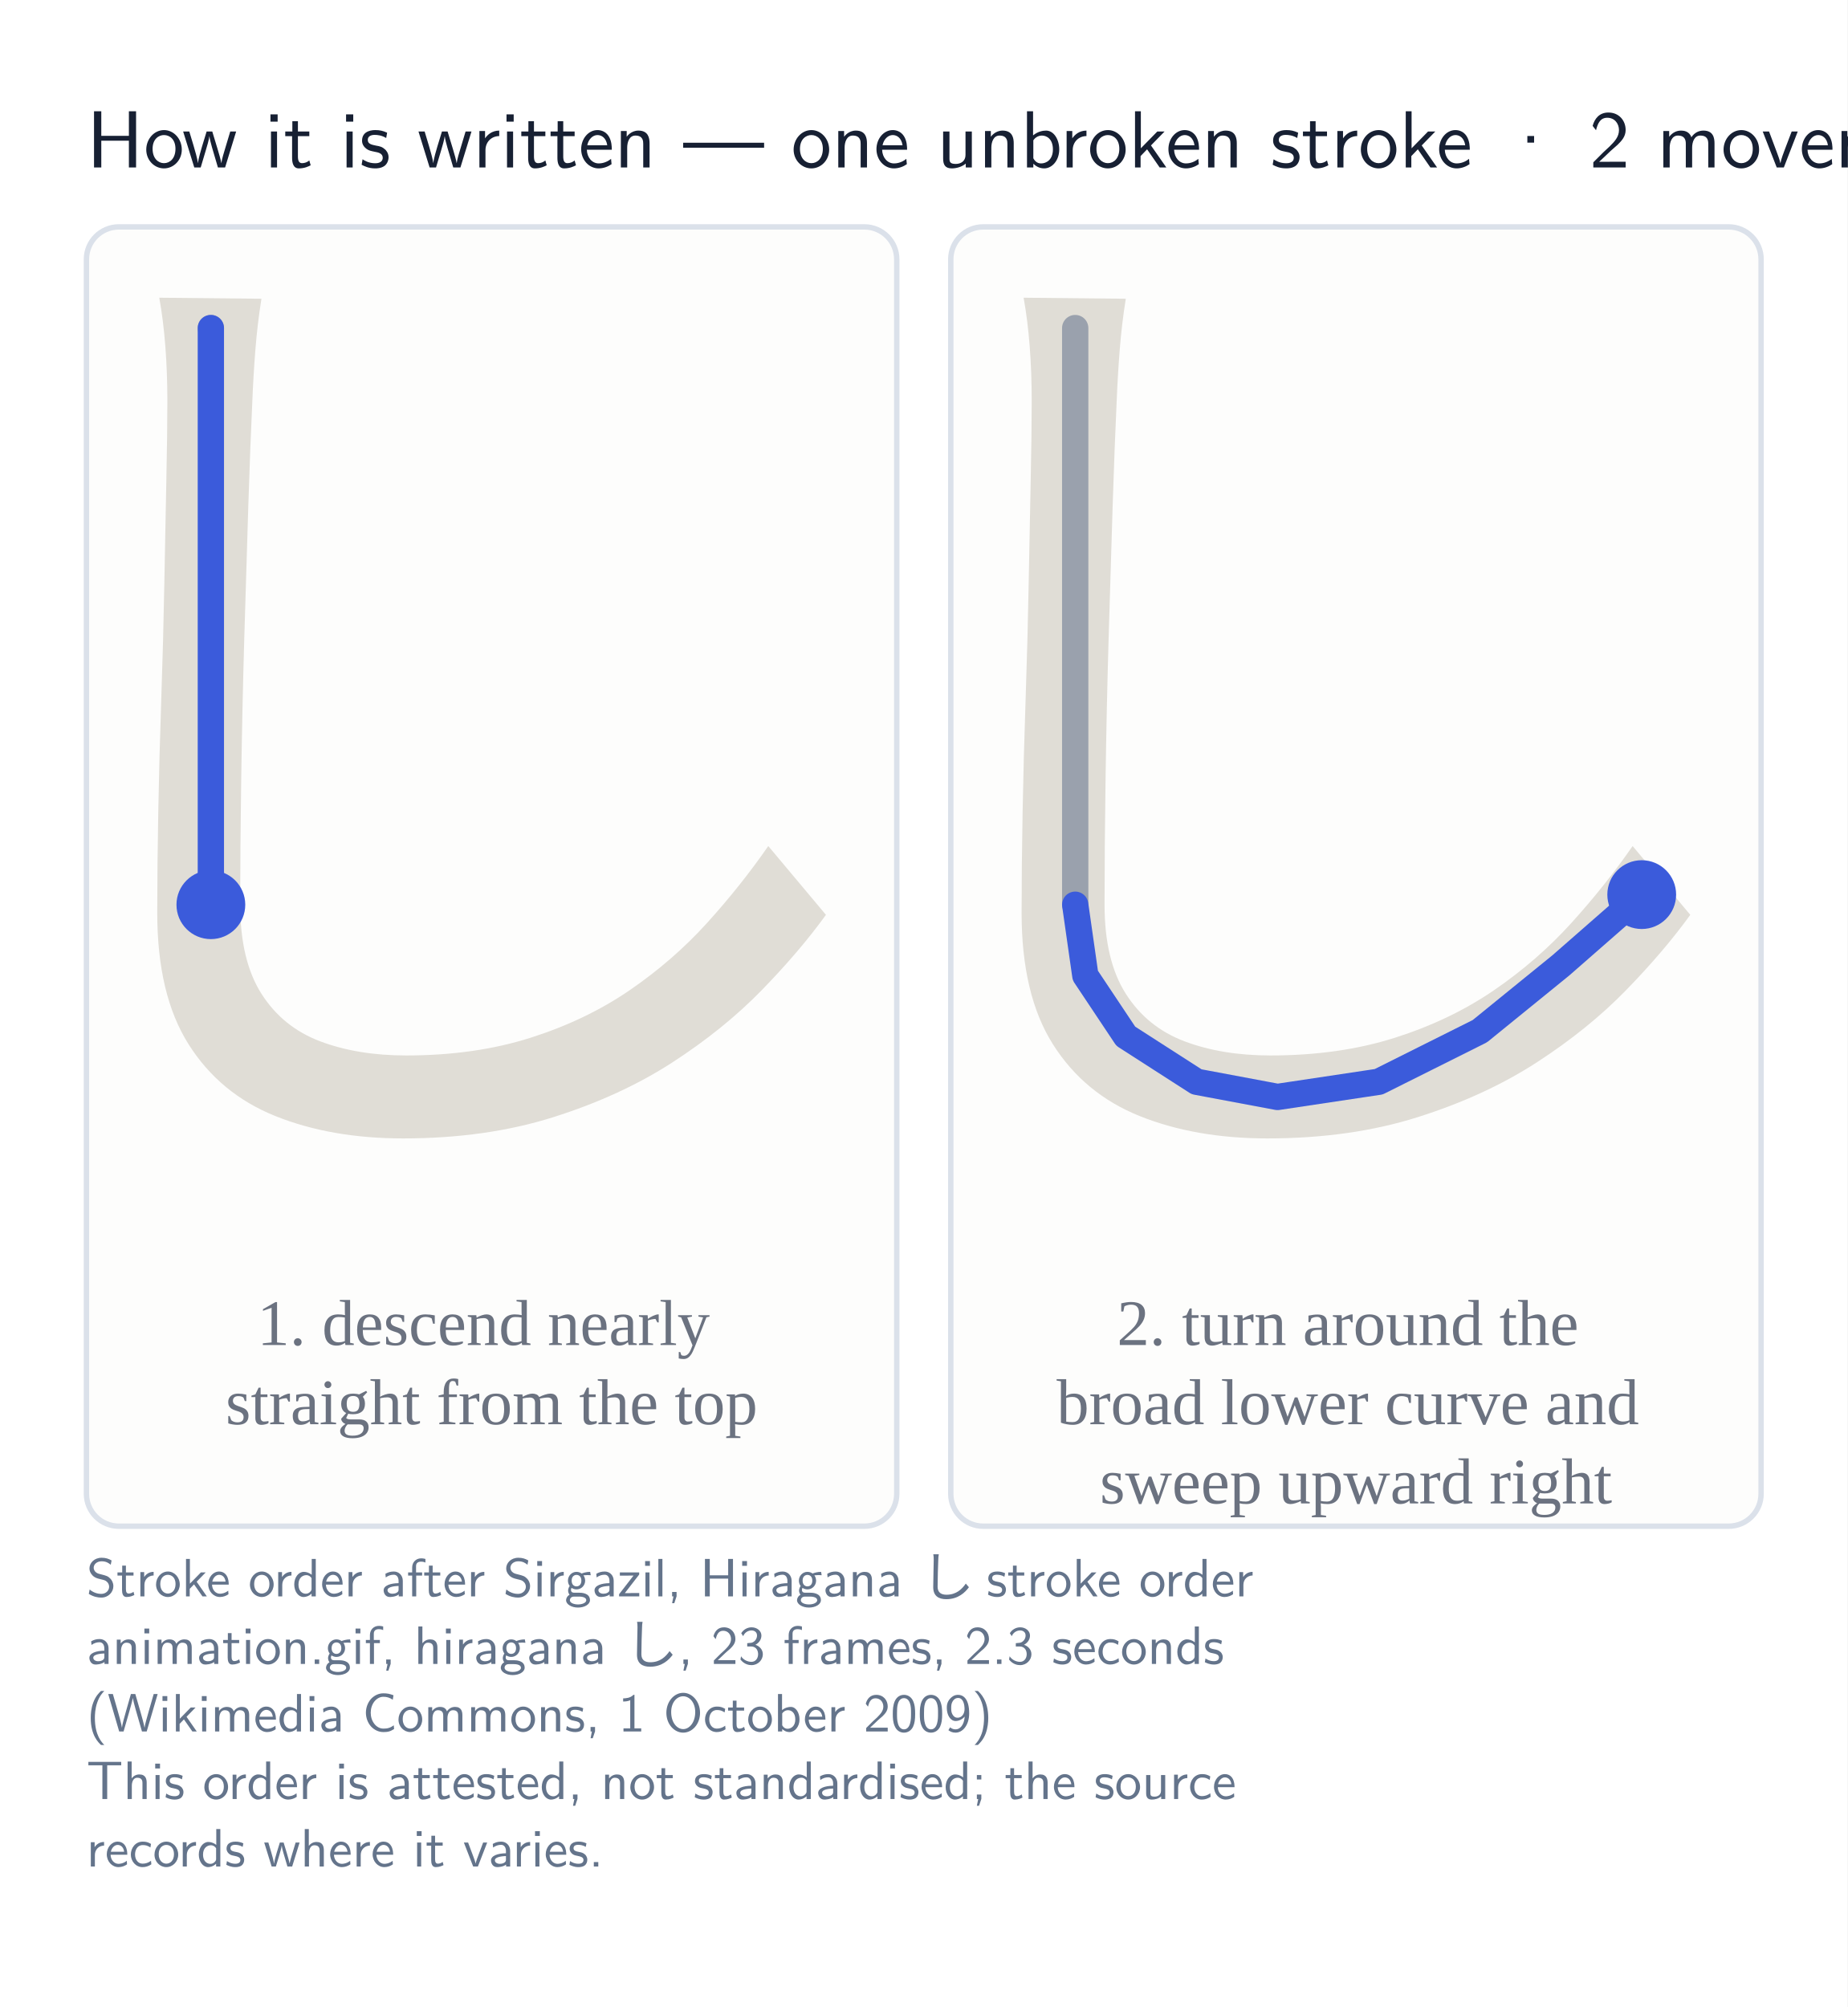
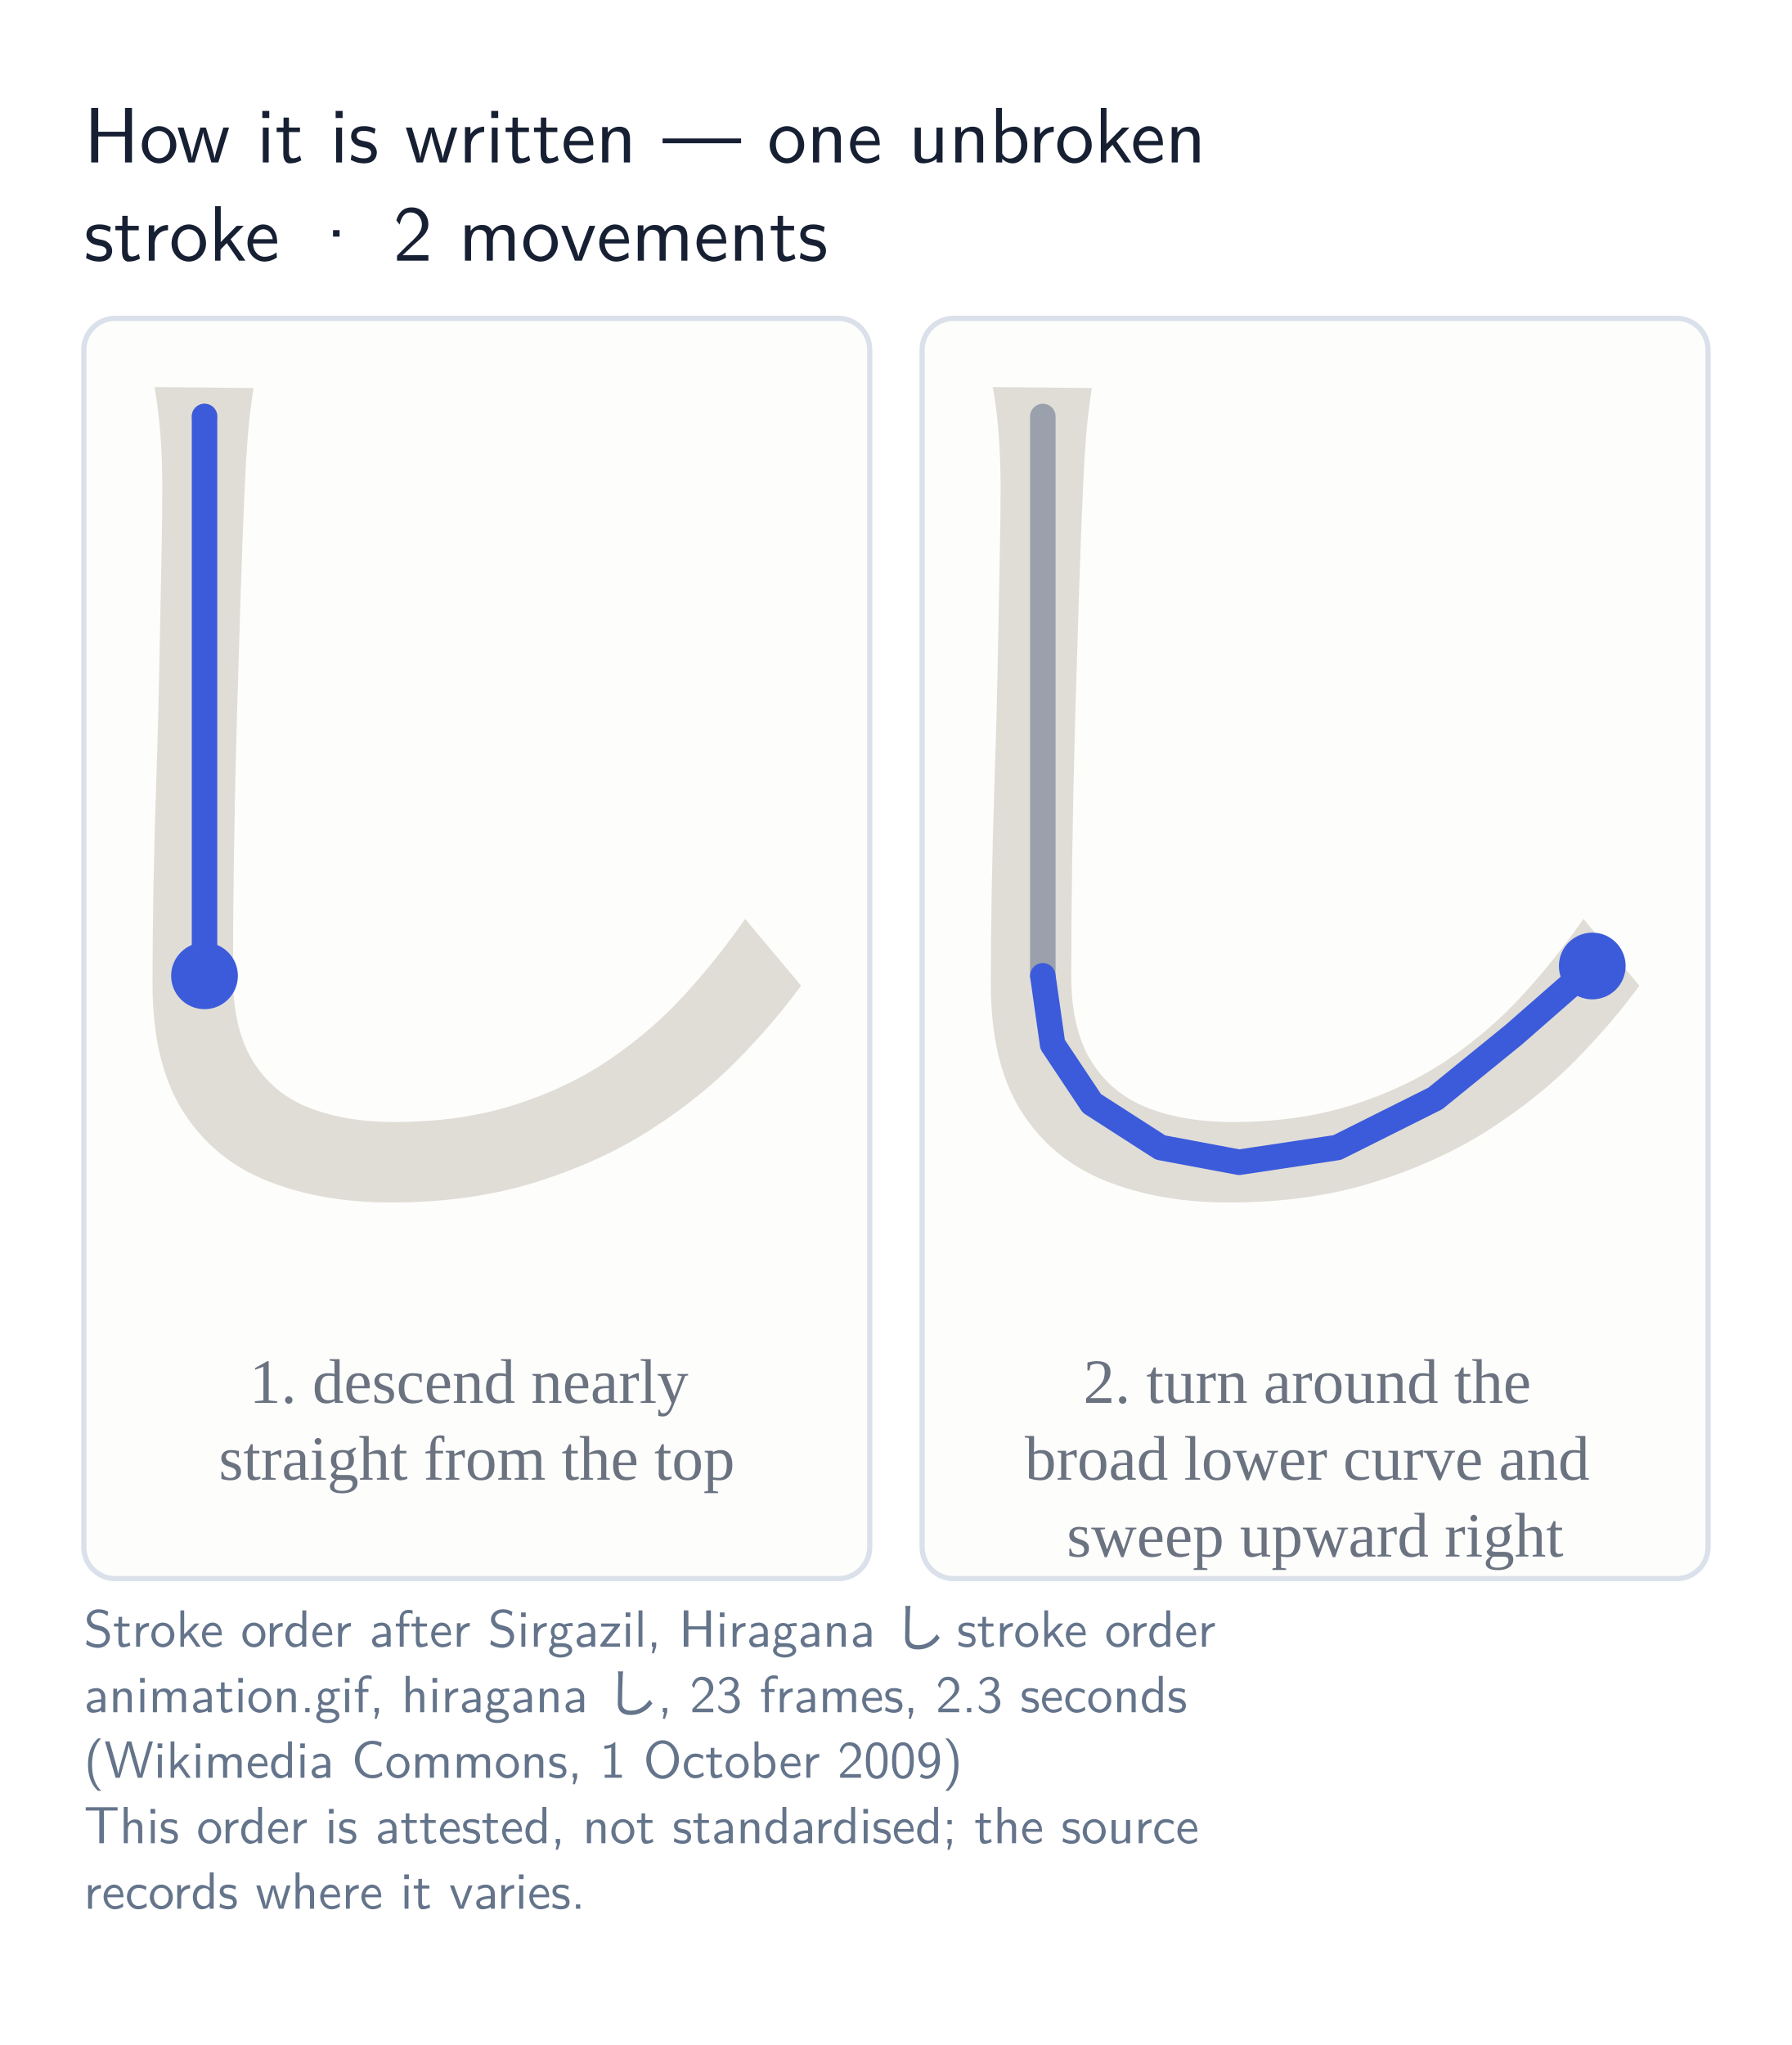
- <svg xmlns="http://www.w3.org/2000/svg" width="342" height="371.51" viewBox="0 0 342 371.51" role="img" aria-label="How to write し: one unbroken stroke · 2 movements">
-   <rect x="0" y="0" width="342" height="371.51" fill="#ffffff" />
-   <text x="16" y="31" font-family="Latin Modern Sans, sans-serif" font-size="15" fill="#172033">How it is written — one unbroken stroke · 2 movements</text>
-   <rect x="16" y="42" width="150" height="240.51" rx="6" fill="#fdfdfc" stroke="#dbe1ea" stroke-width="1" />
-   <svg x="16" y="42" width="150" height="240.51" viewBox="167 -850 801 1284.3" preserveAspectRatio="xMidYMid meet" overflow="hidden">
+ <svg xmlns="http://www.w3.org/2000/svg" width="342" height="390.26" viewBox="0 0 342 390.26" role="img" aria-label="How to write し: one unbroken stroke · 2 movements">
+   <rect x="0" y="0" width="342" height="390.26" fill="#ffffff" />
+   <text x="16" y="31" font-family="Latin Modern Sans, sans-serif" font-size="15" fill="#172033">How it is written — one unbroken</text>
+   <text x="16" y="49.75" font-family="Latin Modern Sans, sans-serif" font-size="15" fill="#172033">stroke · 2 movements</text>
+   <rect x="16" y="60.75" width="150" height="240.51" rx="6" fill="#fdfdfc" stroke="#dbe1ea" stroke-width="1" />
+   <svg x="16" y="60.75" width="150" height="240.51" viewBox="167 -850 801 1284.3" preserveAspectRatio="xMidYMid meet" overflow="hidden">
    <g transform="scale(1,-1)">
      <path class="ductus__glyph" d="M340 779Q336 754 334 728.5Q332 703 331 678Q329 636 327 574Q325 512 323 442.5Q321 373 320 304Q319 235 319 180Q319 125 340 92Q361 59 398 45Q435 31 483 31Q551 31 606 48.5Q661 66 704 95.5Q747 125 780.5 162Q814 199 841 238L898 170Q872 134 834.5 95.5Q797 57 746 24Q695 -9 628.5 -30Q562 -51 480 -51Q409 -51 354 -29Q299 -7 268 42Q237 91 237 172Q237 217 238 271.5Q239 326 241 384Q243 442 244 497.5Q245 553 246 600Q247 647 247 678Q247 706 245 732Q243 758 239 780L340 779Z" fill="#e0ddd6" fill-rule="nonzero" />
      <path class="ductus__done" d="M290 750 L290 750" fill="none" stroke="#9aa1ad" stroke-width="26" stroke-linecap="round" stroke-linejoin="round" />
      <path class="ductus__pen" d="M290 750 L290 650 L290 500 L290 350 L290 180" fill="none" stroke="#3b5bdb" stroke-width="26" stroke-linecap="round" stroke-linejoin="round" />
      <circle class="ductus__tip" cx="290" cy="180" r="34" fill="#3b5bdb" />
    </g>
    <text class="ductus__caption" x="567.5" y="255.2" text-anchor="middle" font-size="64.2" fill="#6b7280">
      <tspan x="567.5" y="255.2">1. descend nearly</tspan>
      <tspan x="567.5" y="333.5">straight from the top</tspan>
    </text>
  </svg>
-   <rect x="176" y="42" width="150" height="240.51" rx="6" fill="#fdfdfc" stroke="#dbe1ea" stroke-width="1" />
-   <svg x="176" y="42" width="150" height="240.51" viewBox="167 -850 801 1284.3" preserveAspectRatio="xMidYMid meet" overflow="hidden">
+   <rect x="176" y="60.75" width="150" height="240.51" rx="6" fill="#fdfdfc" stroke="#dbe1ea" stroke-width="1" />
+   <svg x="176" y="60.75" width="150" height="240.51" viewBox="167 -850 801 1284.3" preserveAspectRatio="xMidYMid meet" overflow="hidden">
    <g transform="scale(1,-1)">
      <path class="ductus__glyph" d="M340 779Q336 754 334 728.5Q332 703 331 678Q329 636 327 574Q325 512 323 442.5Q321 373 320 304Q319 235 319 180Q319 125 340 92Q361 59 398 45Q435 31 483 31Q551 31 606 48.5Q661 66 704 95.5Q747 125 780.5 162Q814 199 841 238L898 170Q872 134 834.5 95.5Q797 57 746 24Q695 -9 628.5 -30Q562 -51 480 -51Q409 -51 354 -29Q299 -7 268 42Q237 91 237 172Q237 217 238 271.5Q239 326 241 384Q243 442 244 497.5Q245 553 246 600Q247 647 247 678Q247 706 245 732Q243 758 239 780L340 779Z" fill="#e0ddd6" fill-rule="nonzero" />
      <path class="ductus__done" d="M290 750 L290 650 L290 500 L290 350 L290 180 L290 180" fill="none" stroke="#9aa1ad" stroke-width="26" stroke-linecap="round" stroke-linejoin="round" />
      <path class="ductus__pen" d="M290 180 L300 110 L340 50 L410 5 L490 -10 L590 5 L690 55 L770 120 L850 190" fill="none" stroke="#3b5bdb" stroke-width="26" stroke-linecap="round" stroke-linejoin="round" />
      <circle class="ductus__tip" cx="850" cy="190" r="34" fill="#3b5bdb" />
    </g>
    <text class="ductus__caption" x="567.5" y="255.2" text-anchor="middle" font-size="64.2" fill="#6b7280">
      <tspan x="567.5" y="255.2">2. turn around the</tspan>
      <tspan x="567.5" y="333.5">broad lower curve and</tspan>
      <tspan x="567.5" y="411.8">sweep upward right</tspan>
    </text>
  </svg>
-   <text x="16" y="295.51" font-family="Latin Modern Sans, sans-serif" font-size="10" fill="#64748b">Stroke order after Sirgazil, Hiragana し stroke order</text>
-   <text x="16" y="308.01" font-family="Latin Modern Sans, sans-serif" font-size="10" fill="#64748b">animation.gif, hiragana し, 23 frames, 2.3 seconds</text>
-   <text x="16" y="320.51" font-family="Latin Modern Sans, sans-serif" font-size="10" fill="#64748b">(Wikimedia Commons, 1 October 2009)</text>
-   <text x="16" y="333.01" font-family="Latin Modern Sans, sans-serif" font-size="10" fill="#64748b">This order is attested, not standardised; the source</text>
-   <text x="16" y="345.51" font-family="Latin Modern Sans, sans-serif" font-size="10" fill="#64748b">records where it varies.</text>
+   <text x="16" y="314.26" font-family="Latin Modern Sans, sans-serif" font-size="10" fill="#64748b">Stroke order after Sirgazil, Hiragana し stroke order</text>
+   <text x="16" y="326.76" font-family="Latin Modern Sans, sans-serif" font-size="10" fill="#64748b">animation.gif, hiragana し, 23 frames, 2.3 seconds</text>
+   <text x="16" y="339.26" font-family="Latin Modern Sans, sans-serif" font-size="10" fill="#64748b">(Wikimedia Commons, 1 October 2009)</text>
+   <text x="16" y="351.76" font-family="Latin Modern Sans, sans-serif" font-size="10" fill="#64748b">This order is attested, not standardised; the source</text>
+   <text x="16" y="364.26" font-family="Latin Modern Sans, sans-serif" font-size="10" fill="#64748b">records where it varies.</text>
</svg>
